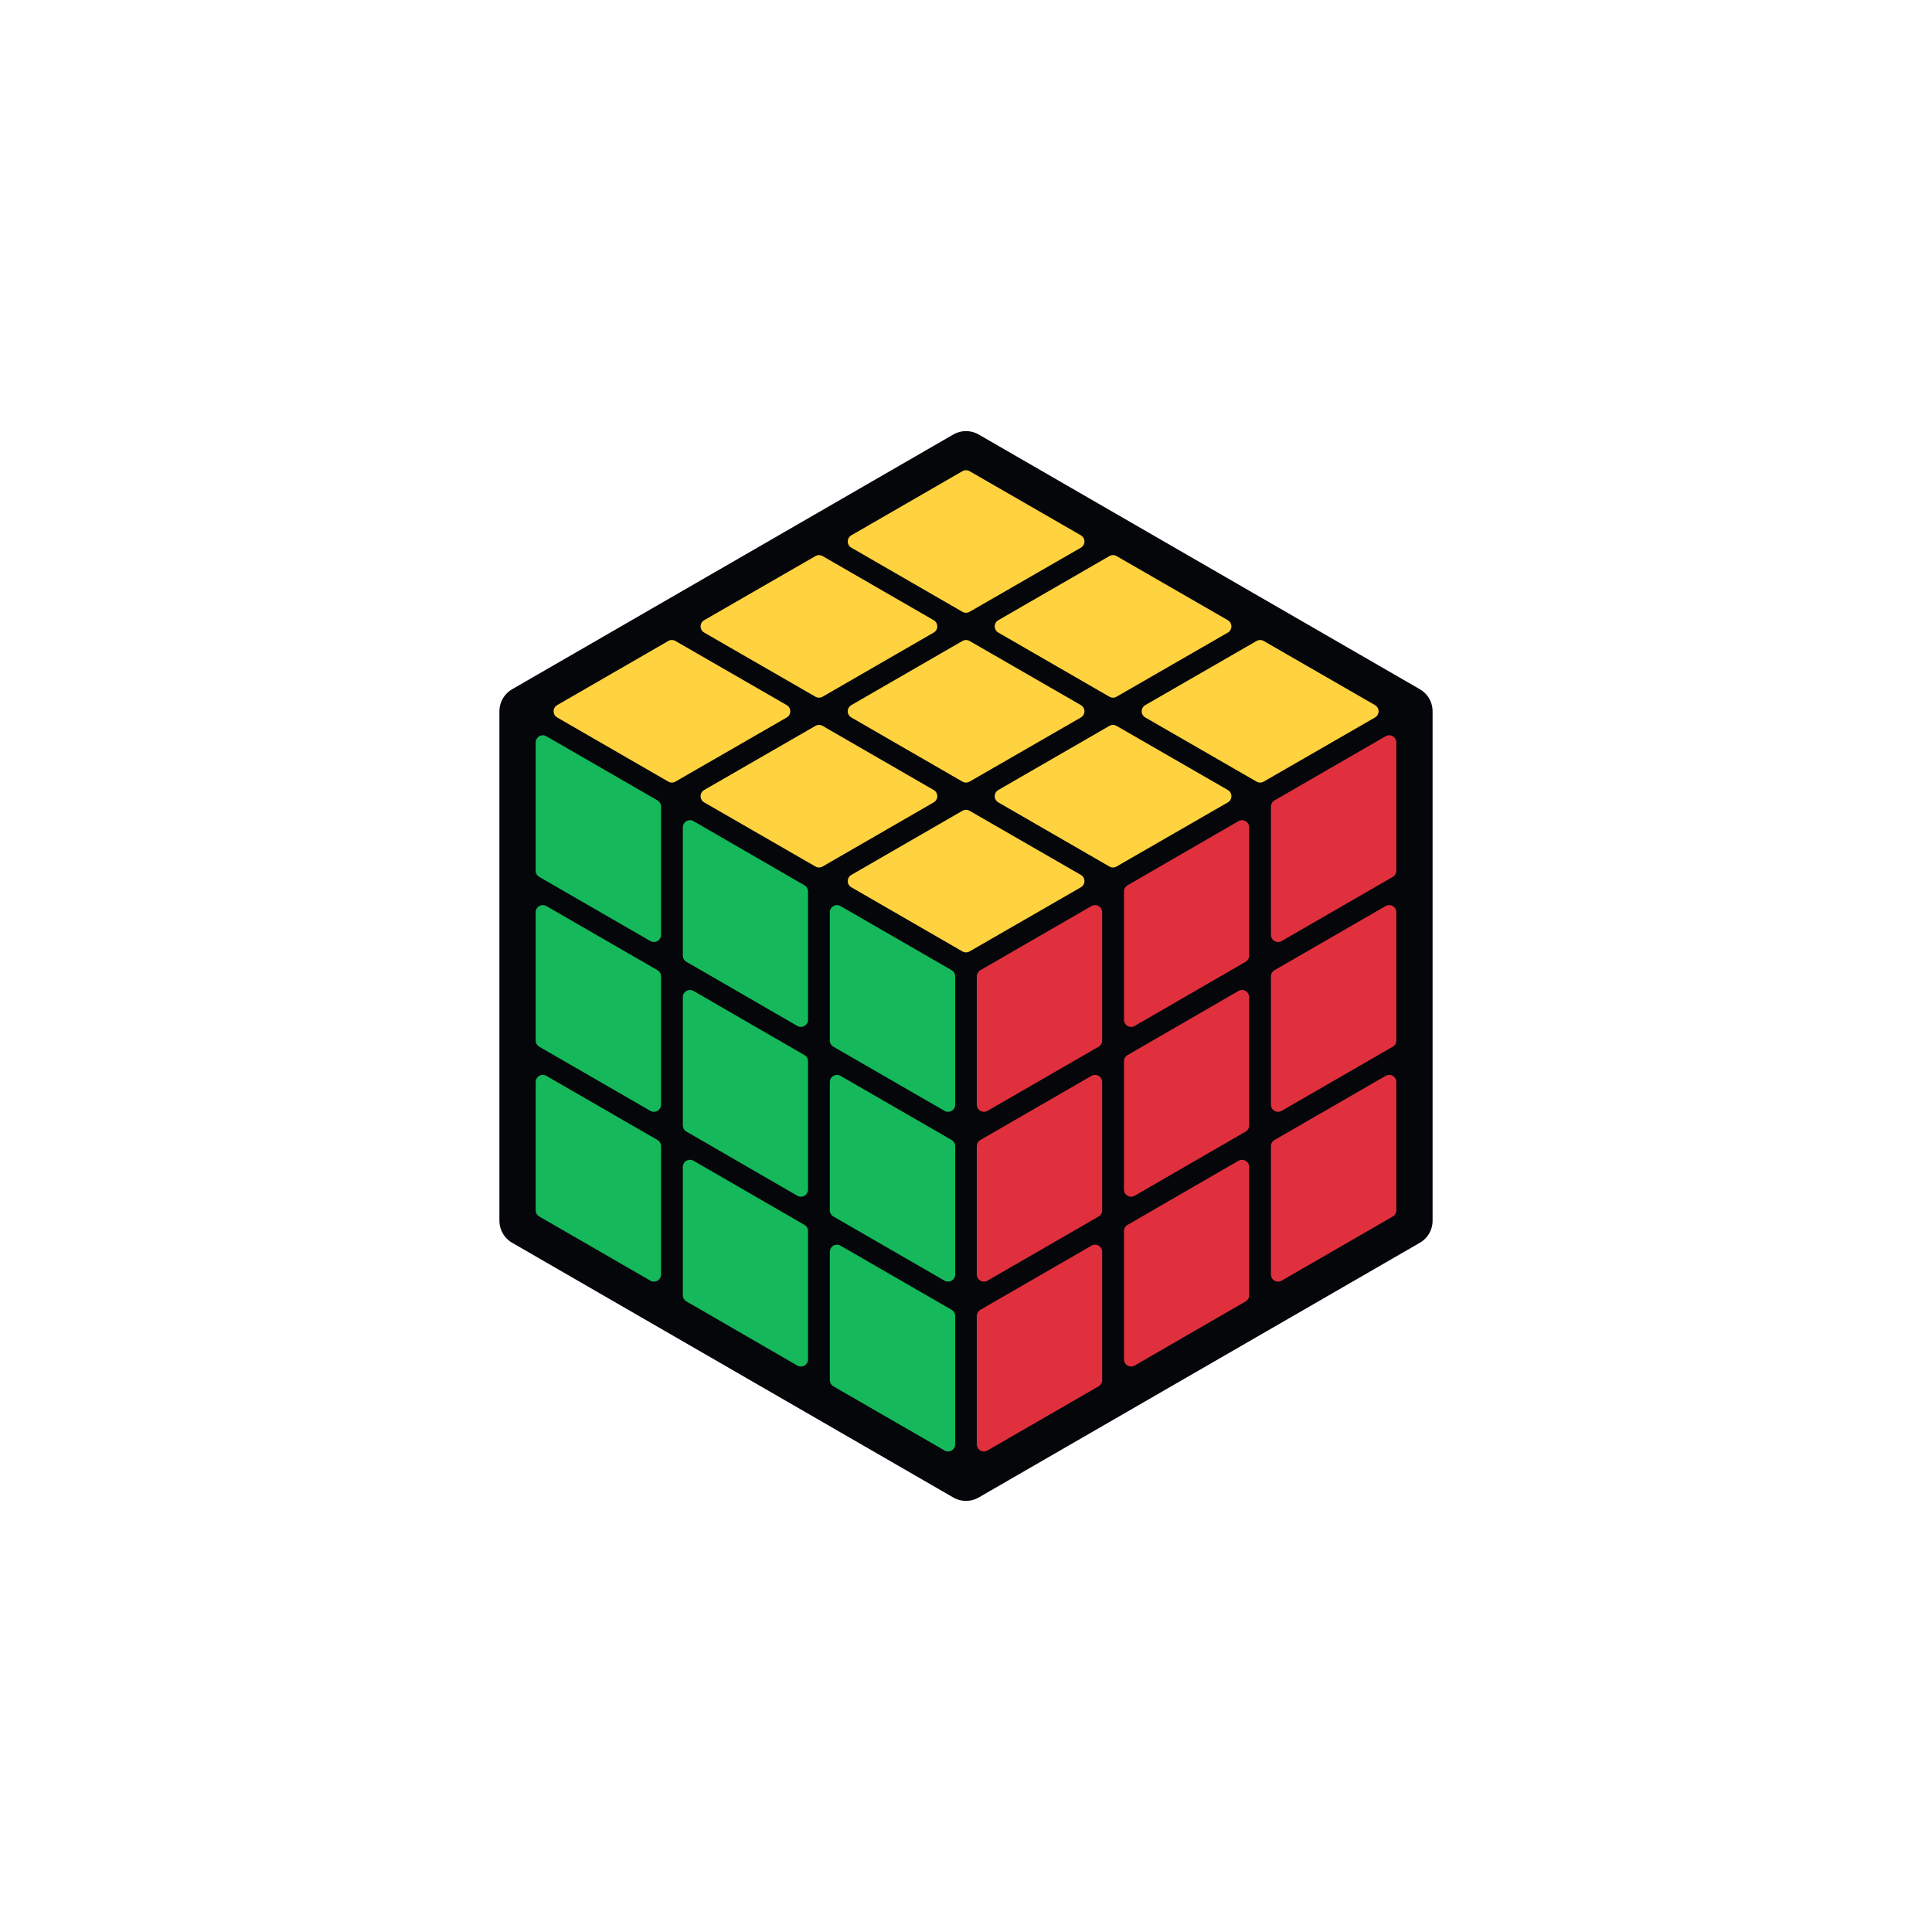
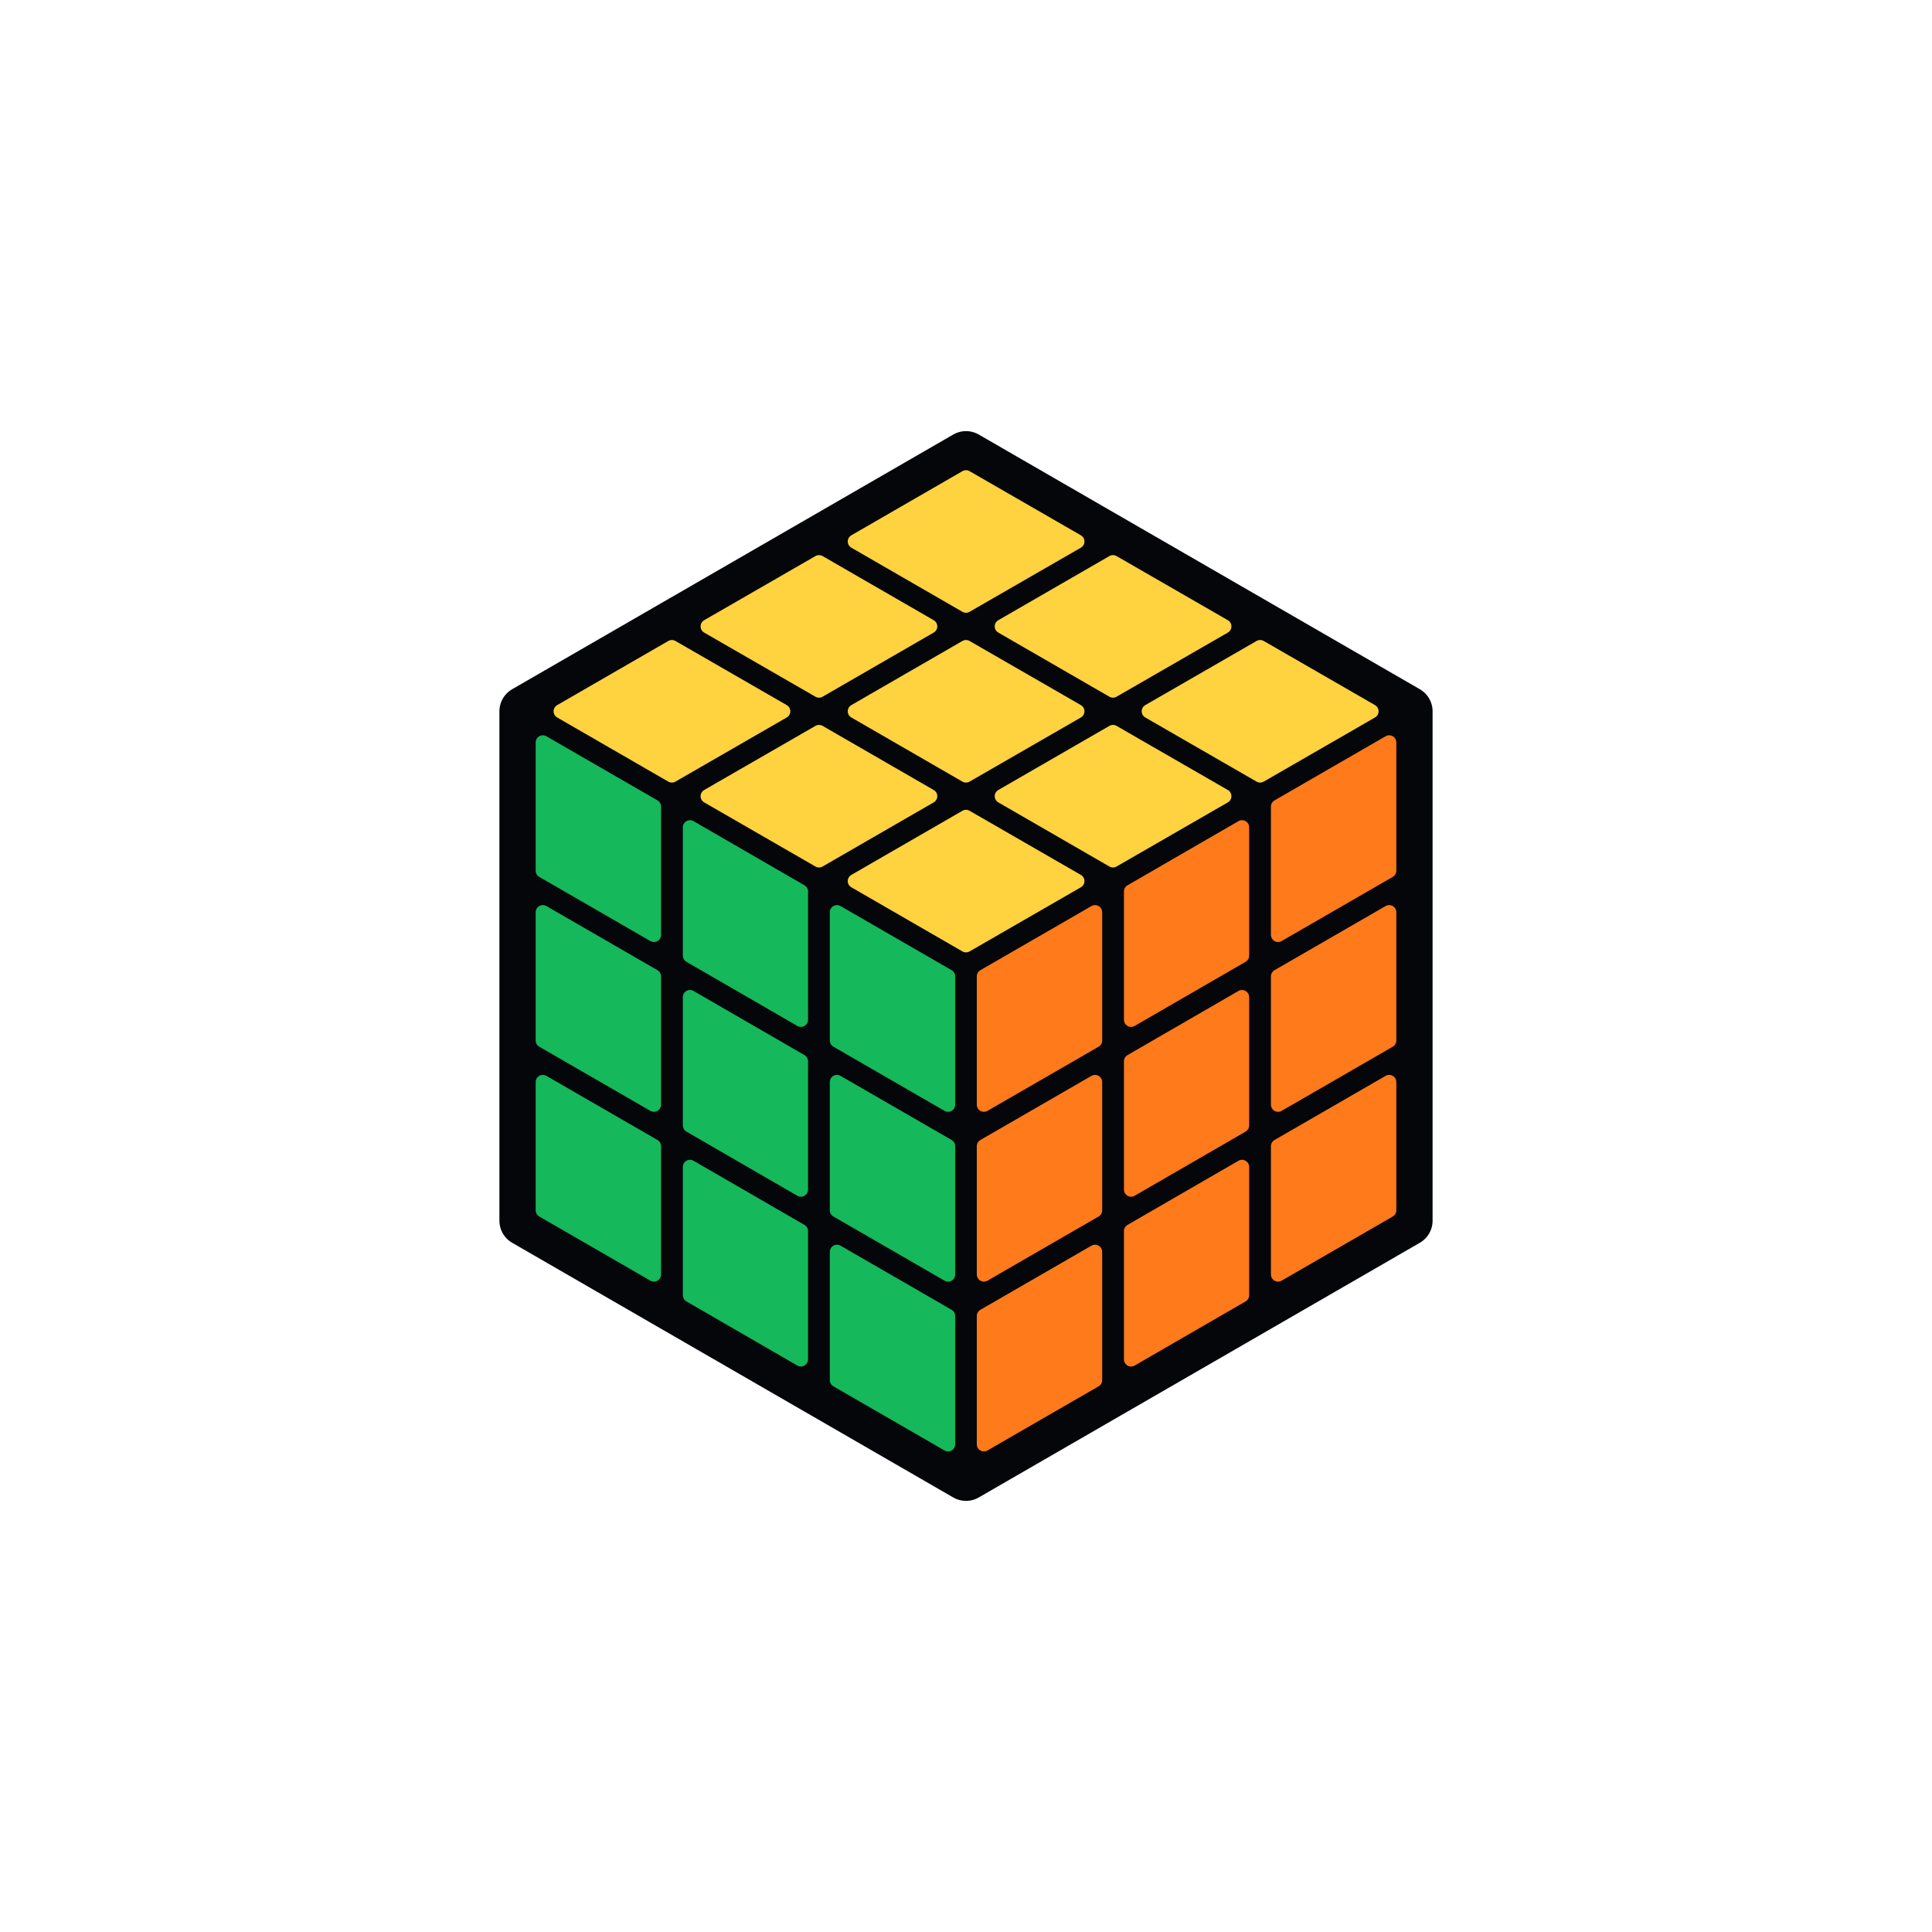
<svg xmlns="http://www.w3.org/2000/svg" width="1024" height="1024" viewBox="0 0 1024 1024">
  <defs>
    <radialGradient id="g" cx="50%" cy="35%" r="75%">
      <stop offset="0" stop-color="#232b42" />
      <stop offset="1" stop-color="#0b0d12" />
    </radialGradient>
  </defs>
  <polygon points="512.0,242.0 745.8,377.0 745.8,647.0 512.0,782.0 278.2,647.0 278.2,377.0" fill="#05060a" stroke="#05060a" stroke-width="27.0" stroke-linejoin="round" />
  <polygon points="512.0,253.0 571.0,287.0 512.0,321.0 453.1,287.0" fill="#ffd23f" stroke="#ffd23f" stroke-width="7.56" stroke-linejoin="round" />
  <polygon points="434.1,298.0 493.0,332.0 434.1,366.0 375.1,332.0" fill="#ffd23f" stroke="#ffd23f" stroke-width="7.56" stroke-linejoin="round" />
  <polygon points="356.1,343.0 415.1,377.0 356.1,411.0 297.2,377.0" fill="#ffd23f" stroke="#ffd23f" stroke-width="7.56" stroke-linejoin="round" />
  <polygon points="589.9,298.0 648.9,332.0 589.9,366.0 531.0,332.0" fill="#ffd23f" stroke="#ffd23f" stroke-width="7.56" stroke-linejoin="round" />
  <polygon points="512.0,343.0 571.0,377.0 512.0,411.0 453.1,377.0" fill="#ffd23f" stroke="#ffd23f" stroke-width="7.56" stroke-linejoin="round" />
  <polygon points="434.1,388.0 493.0,422.0 434.1,456.0 375.1,422.0" fill="#ffd23f" stroke="#ffd23f" stroke-width="7.56" stroke-linejoin="round" />
  <polygon points="667.9,343.0 726.9,377.0 667.9,411.0 608.9,377.0" fill="#ffd23f" stroke="#ffd23f" stroke-width="7.56" stroke-linejoin="round" />
  <polygon points="589.9,388.0 648.9,422.0 589.9,456.0 531.0,422.0" fill="#ffd23f" stroke="#ffd23f" stroke-width="7.56" stroke-linejoin="round" />
  <polygon points="512.0,433.0 571.0,467.0 512.0,501.0 453.1,467.0" fill="#ffd23f" stroke="#ffd23f" stroke-width="7.56" stroke-linejoin="round" />
  <polygon points="287.7,641.5 346.6,675.5 346.6,607.5 287.7,573.5" fill="#15b85a" stroke="#15b85a" stroke-width="7.56" stroke-linejoin="round" />
  <polygon points="287.7,551.5 346.6,585.5 346.6,517.5 287.7,483.5" fill="#15b85a" stroke="#15b85a" stroke-width="7.56" stroke-linejoin="round" />
  <polygon points="287.7,461.5 346.6,495.5 346.6,427.5 287.7,393.5" fill="#15b85a" stroke="#15b85a" stroke-width="7.56" stroke-linejoin="round" />
  <polygon points="365.7,686.5 424.5,720.5 424.5,652.5 365.7,618.5" fill="#15b85a" stroke="#15b85a" stroke-width="7.56" stroke-linejoin="round" />
  <polygon points="365.7,596.5 424.5,630.5 424.5,562.5 365.7,528.5" fill="#15b85a" stroke="#15b85a" stroke-width="7.56" stroke-linejoin="round" />
  <polygon points="365.7,506.5 424.5,540.5 424.5,472.5 365.7,438.5" fill="#15b85a" stroke="#15b85a" stroke-width="7.56" stroke-linejoin="round" />
  <polygon points="443.6,731.5 502.5,765.5 502.5,697.5 443.6,663.5" fill="#15b85a" stroke="#15b85a" stroke-width="7.56" stroke-linejoin="round" />
  <polygon points="443.6,641.5 502.5,675.5 502.5,607.5 443.6,573.5" fill="#15b85a" stroke="#15b85a" stroke-width="7.56" stroke-linejoin="round" />
  <polygon points="443.6,551.5 502.5,585.5 502.5,517.5 443.6,483.5" fill="#15b85a" stroke="#15b85a" stroke-width="7.56" stroke-linejoin="round" />
-   <polygon points="736.3,641.5 677.4,675.5 677.4,607.5 736.3,573.5" fill="#e0303d" stroke="#e0303d" stroke-width="7.56" stroke-linejoin="round" />
-   <polygon points="736.3,551.5 677.4,585.5 677.4,517.5 736.3,483.5" fill="#e0303d" stroke="#e0303d" stroke-width="7.56" stroke-linejoin="round" />
-   <polygon points="736.3,461.5 677.4,495.5 677.4,427.5 736.3,393.5" fill="#e0303d" stroke="#e0303d" stroke-width="7.56" stroke-linejoin="round" />
-   <polygon points="658.3,686.5 599.5,720.5 599.5,652.5 658.3,618.5" fill="#e0303d" stroke="#e0303d" stroke-width="7.56" stroke-linejoin="round" />
-   <polygon points="658.3,596.5 599.5,630.5 599.5,562.5 658.3,528.5" fill="#e0303d" stroke="#e0303d" stroke-width="7.56" stroke-linejoin="round" />
-   <polygon points="658.3,506.5 599.5,540.5 599.5,472.5 658.3,438.5" fill="#e0303d" stroke="#e0303d" stroke-width="7.56" stroke-linejoin="round" />
-   <polygon points="580.4,731.5 521.5,765.5 521.5,697.5 580.4,663.5" fill="#e0303d" stroke="#e0303d" stroke-width="7.56" stroke-linejoin="round" />
-   <polygon points="580.4,641.5 521.5,675.5 521.5,607.5 580.4,573.5" fill="#e0303d" stroke="#e0303d" stroke-width="7.56" stroke-linejoin="round" />
-   <polygon points="580.4,551.5 521.5,585.5 521.5,517.5 580.4,483.5" fill="#e0303d" stroke="#e0303d" stroke-width="7.56" stroke-linejoin="round" />
+   <polygon points="736.3,641.5 677.4,675.5 677.4,607.5 736.3,573.5" fill="#ff7a1a" stroke="#ff7a1a" stroke-width="7.56" stroke-linejoin="round" />
+   <polygon points="736.3,551.5 677.4,585.5 677.4,517.5 736.3,483.5" fill="#ff7a1a" stroke="#ff7a1a" stroke-width="7.56" stroke-linejoin="round" />
+   <polygon points="736.3,461.5 677.4,495.5 677.4,427.5 736.3,393.5" fill="#ff7a1a" stroke="#ff7a1a" stroke-width="7.56" stroke-linejoin="round" />
+   <polygon points="658.3,686.5 599.5,720.5 599.5,652.5 658.3,618.5" fill="#ff7a1a" stroke="#ff7a1a" stroke-width="7.56" stroke-linejoin="round" />
+   <polygon points="658.3,596.5 599.5,630.5 599.5,562.5 658.3,528.5" fill="#ff7a1a" stroke="#ff7a1a" stroke-width="7.56" stroke-linejoin="round" />
+   <polygon points="658.3,506.5 599.5,540.5 599.5,472.5 658.3,438.5" fill="#ff7a1a" stroke="#ff7a1a" stroke-width="7.56" stroke-linejoin="round" />
+   <polygon points="580.4,731.5 521.5,765.5 521.5,697.5 580.4,663.5" fill="#ff7a1a" stroke="#ff7a1a" stroke-width="7.56" stroke-linejoin="round" />
+   <polygon points="580.4,641.5 521.5,675.5 521.5,607.5 580.4,573.5" fill="#ff7a1a" stroke="#ff7a1a" stroke-width="7.56" stroke-linejoin="round" />
+   <polygon points="580.4,551.5 521.5,585.5 521.5,517.5 580.4,483.5" fill="#ff7a1a" stroke="#ff7a1a" stroke-width="7.56" stroke-linejoin="round" />
</svg>
